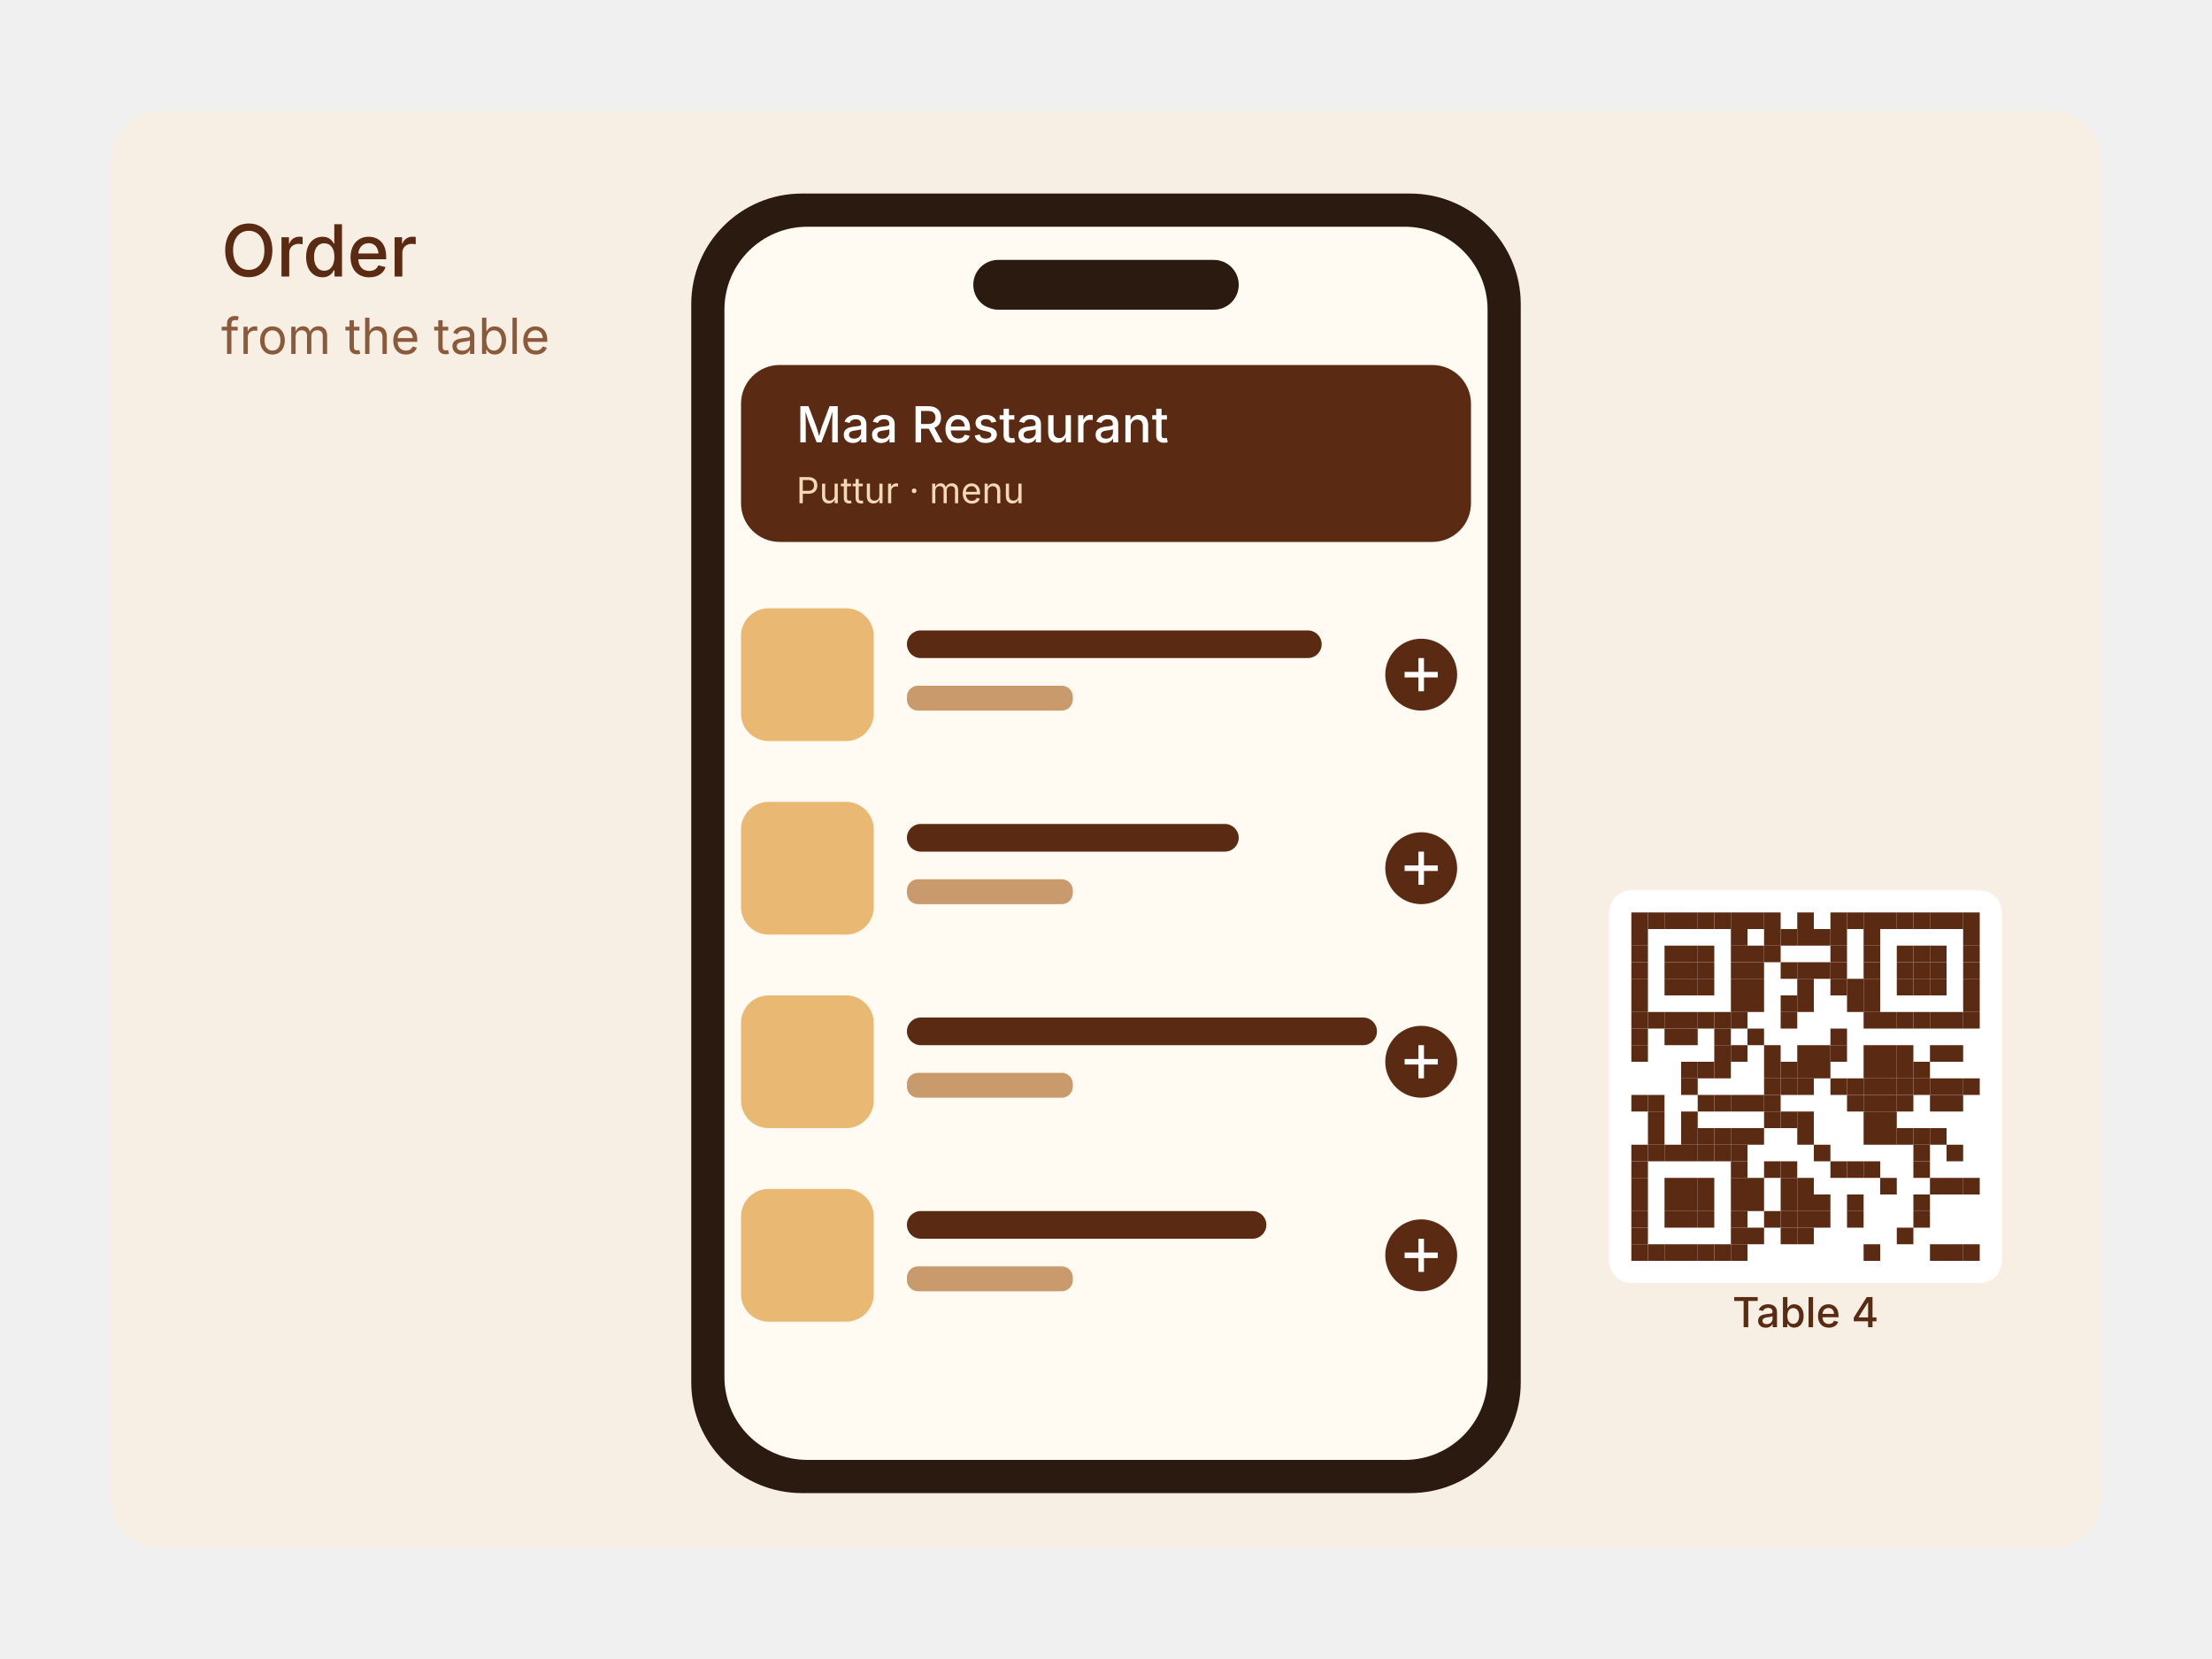
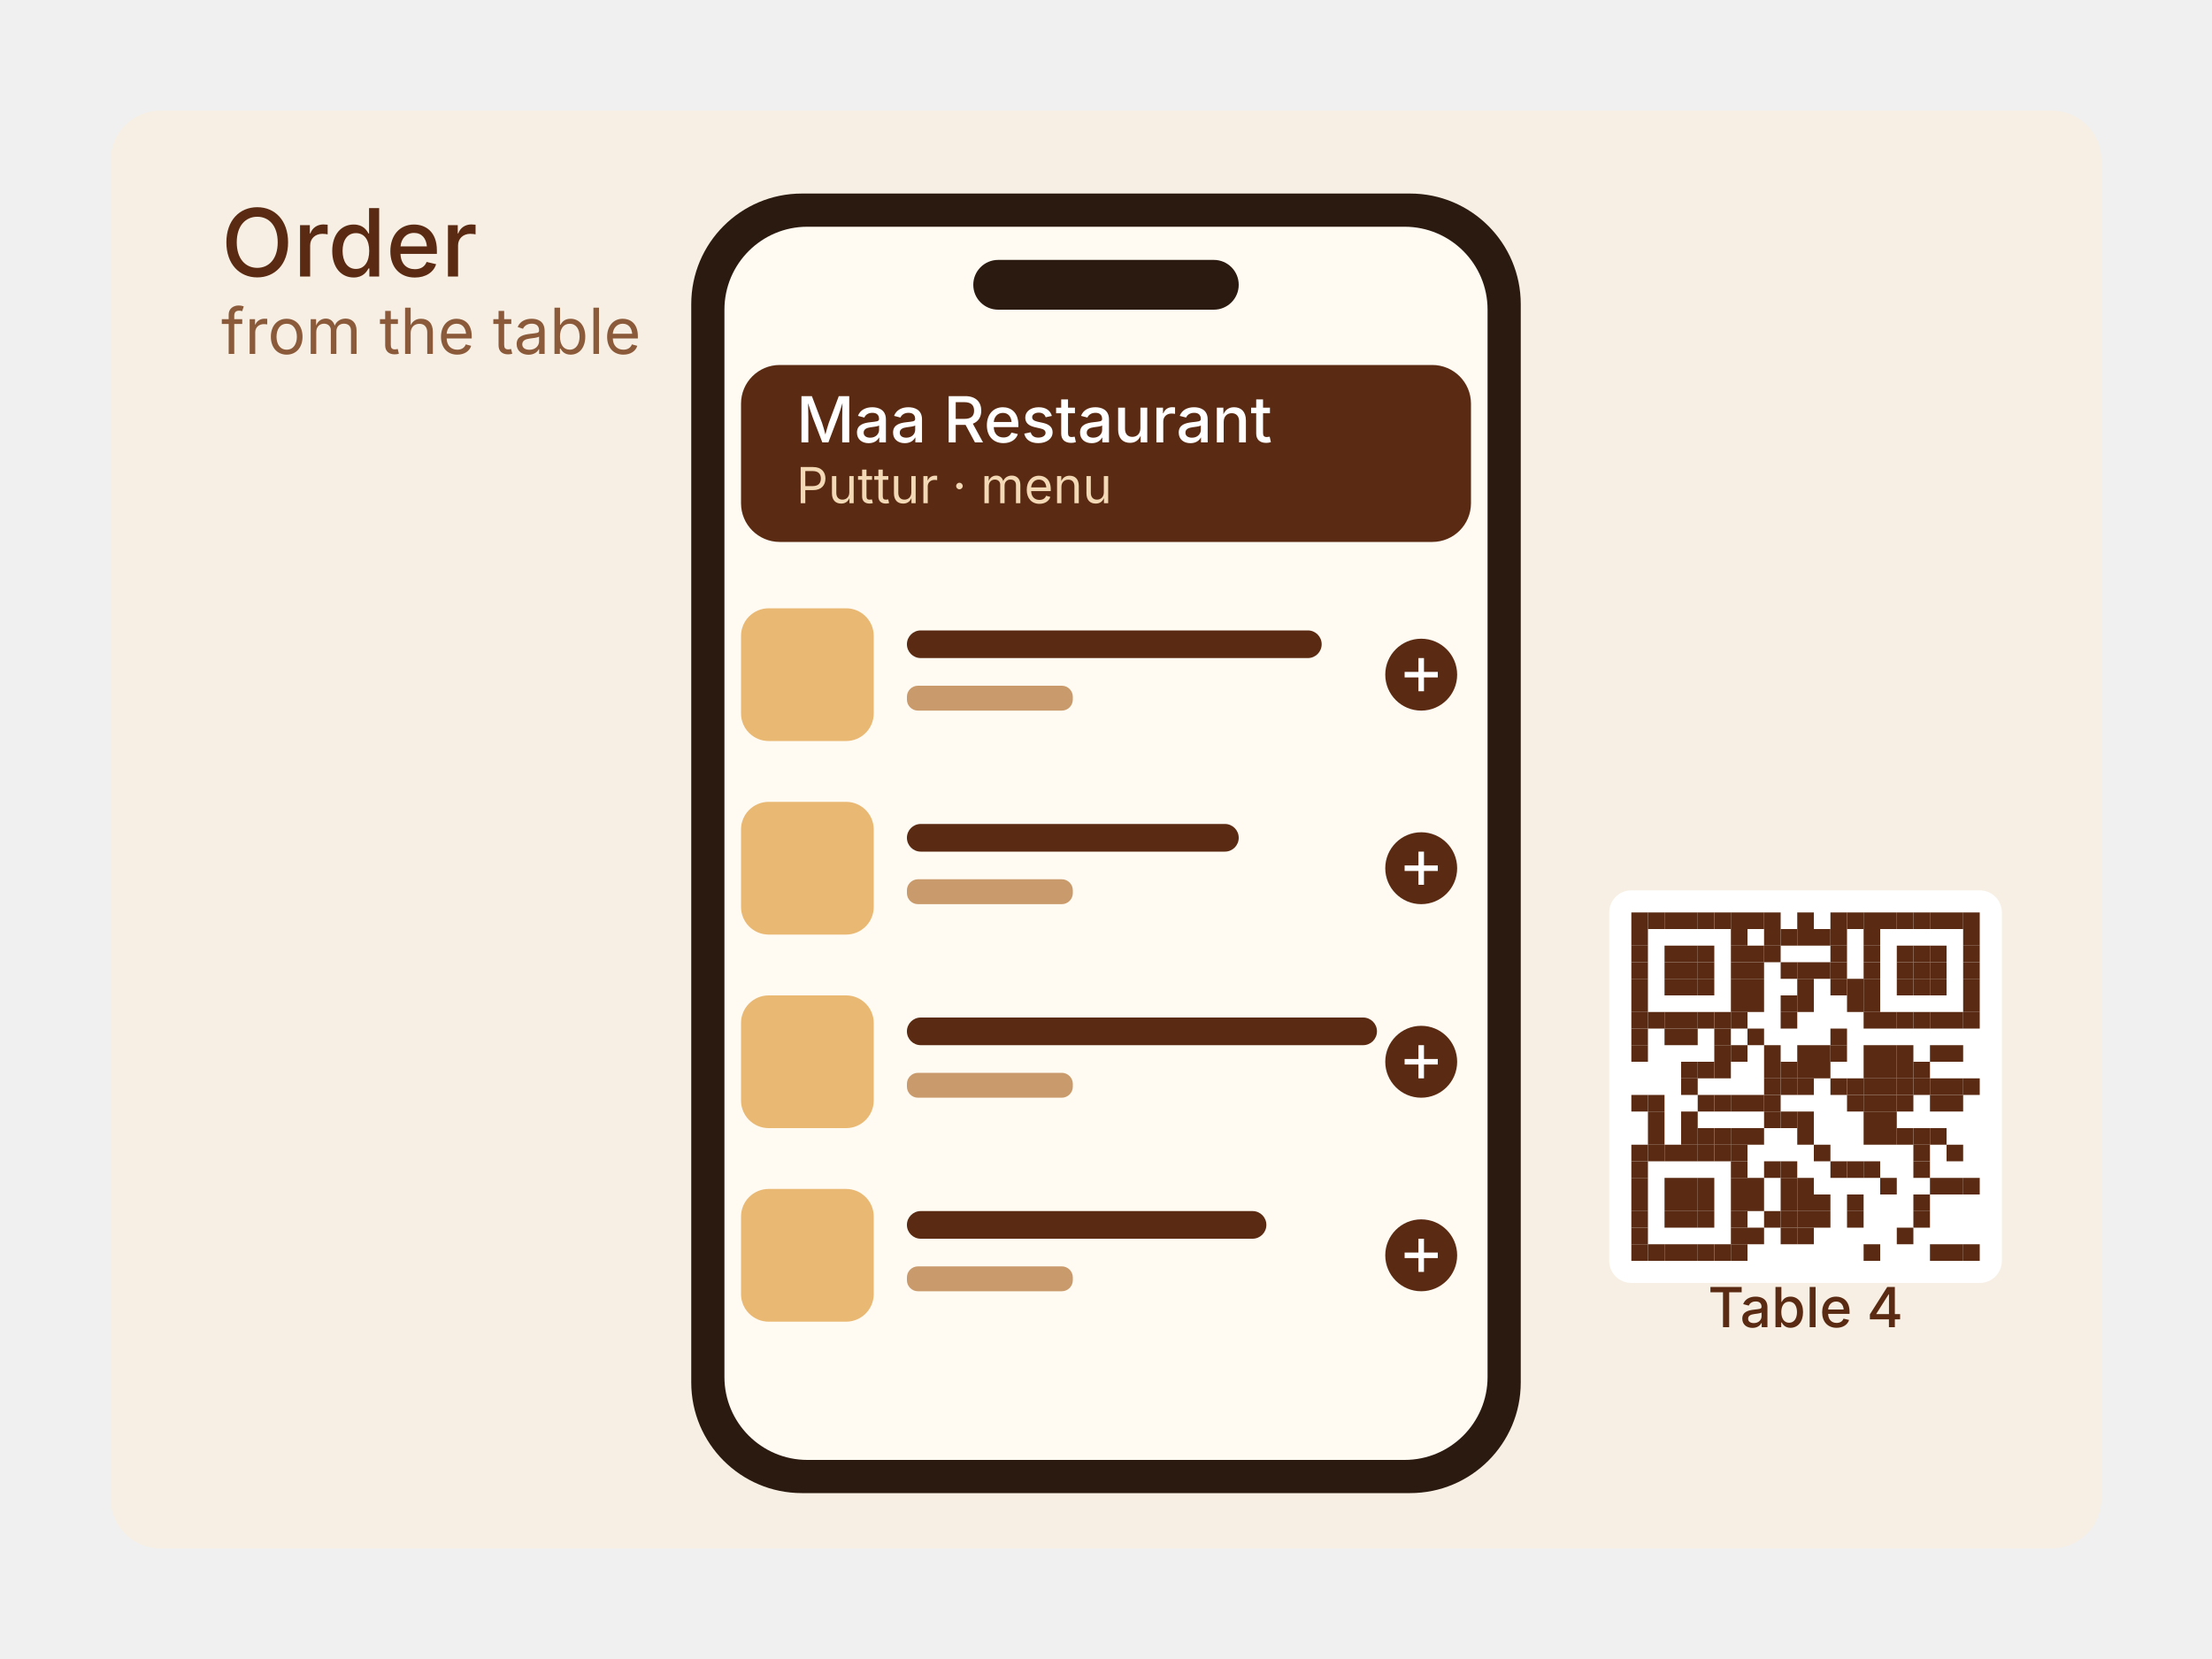
<svg xmlns="http://www.w3.org/2000/svg" viewBox="0 0 800 600" width="800" height="600" font-family="Inter, Helvetica Neue, Arial, sans-serif">
  <rect x="40" y="40" width="720" height="520" rx="18" fill="#f7efe3" />
  <rect x="250" y="70" width="300" height="470" rx="40" fill="#2b1a10" />
  <rect x="262" y="82" width="276" height="446" rx="30" fill="#fffaf2" />
  <rect x="352" y="94" width="96" height="18" rx="9" fill="#2b1a10" />
  <rect x="268" y="132" width="264" height="64" rx="14" fill="#5a2a12" />
-   <text x="288" y="160" font-size="18" fill="#fff" text-anchor="start" font-weight="500" opacity="1">Maa Restaurant</text>
-   <text x="288" y="182" font-size="13" fill="#f3d9b5" text-anchor="start" font-weight="400" opacity="1">Puttur · menu</text>
+   <text x="288" y="160" font-size="23" fill="#fff" text-anchor="start" font-weight="500" opacity="1">Maa Restaurant</text>
+   <text x="288" y="182" font-size="18" fill="#f3d9b5" text-anchor="start" font-weight="400" opacity="1">Puttur · menu</text>
  <rect x="268" y="220" width="48" height="48" rx="10" fill="#e9b872" />
  <rect x="328" y="228" width="150" height="10" rx="5" fill="#5a2a12" />
  <rect x="328" y="248" width="60" height="9" rx="4" fill="#c99a6b" />
  <circle cx="514" cy="244" r="13" fill="#5a2a12" />
  <path d="M508 244 H520 M514 238 V250" stroke="#fff" stroke-width="2" />
  <rect x="268" y="290" width="48" height="48" rx="10" fill="#e9b872" />
  <rect x="328" y="298" width="120" height="10" rx="5" fill="#5a2a12" />
  <rect x="328" y="318" width="60" height="9" rx="4" fill="#c99a6b" />
  <circle cx="514" cy="314" r="13" fill="#5a2a12" />
  <path d="M508 314 H520 M514 308 V320" stroke="#fff" stroke-width="2" />
  <rect x="268" y="360" width="48" height="48" rx="10" fill="#e9b872" />
  <rect x="328" y="368" width="170" height="10" rx="5" fill="#5a2a12" />
  <rect x="328" y="388" width="60" height="9" rx="4" fill="#c99a6b" />
  <circle cx="514" cy="384" r="13" fill="#5a2a12" />
  <path d="M508 384 H520 M514 378 V390" stroke="#fff" stroke-width="2" />
  <rect x="268" y="430" width="48" height="48" rx="10" fill="#e9b872" />
  <rect x="328" y="438" width="130" height="10" rx="5" fill="#5a2a12" />
  <rect x="328" y="458" width="60" height="9" rx="4" fill="#c99a6b" />
  <circle cx="514" cy="454" r="13" fill="#5a2a12" />
  <path d="M508 454 H520 M514 448 V460" stroke="#fff" stroke-width="2" />
-   <text x="268" y="512" font-size="12" fill="#1c1d20" text-anchor="start" font-weight="500" opacity="1" />
+   <text x="268" y="512" font-size="18" fill="#1c1d20" text-anchor="start" font-weight="500" opacity="1" />
  <rect x="582" y="322" width="142" height="142" rx="8" fill="#fff" />
  <rect x="590" y="330" width="6" height="6" fill="#5a2a12" />
  <rect x="596" y="330" width="6" height="6" fill="#5a2a12" />
  <rect x="602" y="330" width="6" height="6" fill="#5a2a12" />
  <rect x="608" y="330" width="6" height="6" fill="#5a2a12" />
  <rect x="614" y="330" width="6" height="6" fill="#5a2a12" />
  <rect x="620" y="330" width="6" height="6" fill="#5a2a12" />
  <rect x="626" y="330" width="6" height="6" fill="#5a2a12" />
  <rect x="632" y="330" width="6" height="6" fill="#5a2a12" />
  <rect x="638" y="330" width="6" height="6" fill="#5a2a12" />
  <rect x="650" y="330" width="6" height="6" fill="#5a2a12" />
  <rect x="662" y="330" width="6" height="6" fill="#5a2a12" />
  <rect x="668" y="330" width="6" height="6" fill="#5a2a12" />
  <rect x="674" y="330" width="6" height="6" fill="#5a2a12" />
  <rect x="680" y="330" width="6" height="6" fill="#5a2a12" />
  <rect x="686" y="330" width="6" height="6" fill="#5a2a12" />
  <rect x="692" y="330" width="6" height="6" fill="#5a2a12" />
  <rect x="698" y="330" width="6" height="6" fill="#5a2a12" />
  <rect x="704" y="330" width="6" height="6" fill="#5a2a12" />
  <rect x="710" y="330" width="6" height="6" fill="#5a2a12" />
  <rect x="590" y="336" width="6" height="6" fill="#5a2a12" />
  <rect x="626" y="336" width="6" height="6" fill="#5a2a12" />
  <rect x="638" y="336" width="6" height="6" fill="#5a2a12" />
  <rect x="644" y="336" width="6" height="6" fill="#5a2a12" />
  <rect x="650" y="336" width="6" height="6" fill="#5a2a12" />
  <rect x="656" y="336" width="6" height="6" fill="#5a2a12" />
  <rect x="662" y="336" width="6" height="6" fill="#5a2a12" />
  <rect x="674" y="336" width="6" height="6" fill="#5a2a12" />
  <rect x="710" y="336" width="6" height="6" fill="#5a2a12" />
  <rect x="590" y="342" width="6" height="6" fill="#5a2a12" />
  <rect x="602" y="342" width="6" height="6" fill="#5a2a12" />
  <rect x="608" y="342" width="6" height="6" fill="#5a2a12" />
  <rect x="614" y="342" width="6" height="6" fill="#5a2a12" />
  <rect x="626" y="342" width="6" height="6" fill="#5a2a12" />
  <rect x="632" y="342" width="6" height="6" fill="#5a2a12" />
  <rect x="638" y="342" width="6" height="6" fill="#5a2a12" />
  <rect x="662" y="342" width="6" height="6" fill="#5a2a12" />
  <rect x="674" y="342" width="6" height="6" fill="#5a2a12" />
  <rect x="686" y="342" width="6" height="6" fill="#5a2a12" />
  <rect x="692" y="342" width="6" height="6" fill="#5a2a12" />
  <rect x="698" y="342" width="6" height="6" fill="#5a2a12" />
  <rect x="710" y="342" width="6" height="6" fill="#5a2a12" />
  <rect x="590" y="348" width="6" height="6" fill="#5a2a12" />
  <rect x="602" y="348" width="6" height="6" fill="#5a2a12" />
  <rect x="608" y="348" width="6" height="6" fill="#5a2a12" />
  <rect x="614" y="348" width="6" height="6" fill="#5a2a12" />
  <rect x="626" y="348" width="6" height="6" fill="#5a2a12" />
  <rect x="632" y="348" width="6" height="6" fill="#5a2a12" />
  <rect x="644" y="348" width="6" height="6" fill="#5a2a12" />
  <rect x="650" y="348" width="6" height="6" fill="#5a2a12" />
  <rect x="656" y="348" width="6" height="6" fill="#5a2a12" />
  <rect x="662" y="348" width="6" height="6" fill="#5a2a12" />
  <rect x="674" y="348" width="6" height="6" fill="#5a2a12" />
  <rect x="686" y="348" width="6" height="6" fill="#5a2a12" />
  <rect x="692" y="348" width="6" height="6" fill="#5a2a12" />
  <rect x="698" y="348" width="6" height="6" fill="#5a2a12" />
  <rect x="710" y="348" width="6" height="6" fill="#5a2a12" />
  <rect x="590" y="354" width="6" height="6" fill="#5a2a12" />
  <rect x="602" y="354" width="6" height="6" fill="#5a2a12" />
  <rect x="608" y="354" width="6" height="6" fill="#5a2a12" />
  <rect x="614" y="354" width="6" height="6" fill="#5a2a12" />
  <rect x="626" y="354" width="6" height="6" fill="#5a2a12" />
  <rect x="632" y="354" width="6" height="6" fill="#5a2a12" />
  <rect x="650" y="354" width="6" height="6" fill="#5a2a12" />
  <rect x="662" y="354" width="6" height="6" fill="#5a2a12" />
  <rect x="668" y="354" width="6" height="6" fill="#5a2a12" />
  <rect x="674" y="354" width="6" height="6" fill="#5a2a12" />
  <rect x="686" y="354" width="6" height="6" fill="#5a2a12" />
  <rect x="692" y="354" width="6" height="6" fill="#5a2a12" />
  <rect x="698" y="354" width="6" height="6" fill="#5a2a12" />
  <rect x="710" y="354" width="6" height="6" fill="#5a2a12" />
  <rect x="590" y="360" width="6" height="6" fill="#5a2a12" />
  <rect x="626" y="360" width="6" height="6" fill="#5a2a12" />
  <rect x="632" y="360" width="6" height="6" fill="#5a2a12" />
  <rect x="644" y="360" width="6" height="6" fill="#5a2a12" />
  <rect x="650" y="360" width="6" height="6" fill="#5a2a12" />
  <rect x="668" y="360" width="6" height="6" fill="#5a2a12" />
  <rect x="674" y="360" width="6" height="6" fill="#5a2a12" />
  <rect x="710" y="360" width="6" height="6" fill="#5a2a12" />
  <rect x="590" y="366" width="6" height="6" fill="#5a2a12" />
  <rect x="596" y="366" width="6" height="6" fill="#5a2a12" />
  <rect x="602" y="366" width="6" height="6" fill="#5a2a12" />
  <rect x="608" y="366" width="6" height="6" fill="#5a2a12" />
  <rect x="614" y="366" width="6" height="6" fill="#5a2a12" />
  <rect x="620" y="366" width="6" height="6" fill="#5a2a12" />
  <rect x="626" y="366" width="6" height="6" fill="#5a2a12" />
  <rect x="644" y="366" width="6" height="6" fill="#5a2a12" />
  <rect x="674" y="366" width="6" height="6" fill="#5a2a12" />
  <rect x="680" y="366" width="6" height="6" fill="#5a2a12" />
  <rect x="686" y="366" width="6" height="6" fill="#5a2a12" />
  <rect x="692" y="366" width="6" height="6" fill="#5a2a12" />
  <rect x="698" y="366" width="6" height="6" fill="#5a2a12" />
  <rect x="704" y="366" width="6" height="6" fill="#5a2a12" />
  <rect x="710" y="366" width="6" height="6" fill="#5a2a12" />
  <rect x="590" y="372" width="6" height="6" fill="#5a2a12" />
  <rect x="602" y="372" width="6" height="6" fill="#5a2a12" />
  <rect x="608" y="372" width="6" height="6" fill="#5a2a12" />
  <rect x="620" y="372" width="6" height="6" fill="#5a2a12" />
  <rect x="632" y="372" width="6" height="6" fill="#5a2a12" />
  <rect x="662" y="372" width="6" height="6" fill="#5a2a12" />
  <rect x="590" y="378" width="6" height="6" fill="#5a2a12" />
  <rect x="620" y="378" width="6" height="6" fill="#5a2a12" />
  <rect x="626" y="378" width="6" height="6" fill="#5a2a12" />
  <rect x="638" y="378" width="6" height="6" fill="#5a2a12" />
  <rect x="650" y="378" width="6" height="6" fill="#5a2a12" />
  <rect x="656" y="378" width="6" height="6" fill="#5a2a12" />
  <rect x="662" y="378" width="6" height="6" fill="#5a2a12" />
  <rect x="674" y="378" width="6" height="6" fill="#5a2a12" />
  <rect x="680" y="378" width="6" height="6" fill="#5a2a12" />
  <rect x="686" y="378" width="6" height="6" fill="#5a2a12" />
  <rect x="698" y="378" width="6" height="6" fill="#5a2a12" />
  <rect x="704" y="378" width="6" height="6" fill="#5a2a12" />
  <rect x="608" y="384" width="6" height="6" fill="#5a2a12" />
  <rect x="614" y="384" width="6" height="6" fill="#5a2a12" />
  <rect x="620" y="384" width="6" height="6" fill="#5a2a12" />
  <rect x="638" y="384" width="6" height="6" fill="#5a2a12" />
  <rect x="644" y="384" width="6" height="6" fill="#5a2a12" />
  <rect x="650" y="384" width="6" height="6" fill="#5a2a12" />
  <rect x="656" y="384" width="6" height="6" fill="#5a2a12" />
  <rect x="674" y="384" width="6" height="6" fill="#5a2a12" />
  <rect x="680" y="384" width="6" height="6" fill="#5a2a12" />
  <rect x="686" y="384" width="6" height="6" fill="#5a2a12" />
  <rect x="692" y="384" width="6" height="6" fill="#5a2a12" />
  <rect x="608" y="390" width="6" height="6" fill="#5a2a12" />
  <rect x="638" y="390" width="6" height="6" fill="#5a2a12" />
  <rect x="644" y="390" width="6" height="6" fill="#5a2a12" />
  <rect x="650" y="390" width="6" height="6" fill="#5a2a12" />
  <rect x="662" y="390" width="6" height="6" fill="#5a2a12" />
  <rect x="668" y="390" width="6" height="6" fill="#5a2a12" />
  <rect x="674" y="390" width="6" height="6" fill="#5a2a12" />
  <rect x="680" y="390" width="6" height="6" fill="#5a2a12" />
  <rect x="686" y="390" width="6" height="6" fill="#5a2a12" />
  <rect x="692" y="390" width="6" height="6" fill="#5a2a12" />
  <rect x="698" y="390" width="6" height="6" fill="#5a2a12" />
  <rect x="704" y="390" width="6" height="6" fill="#5a2a12" />
  <rect x="710" y="390" width="6" height="6" fill="#5a2a12" />
  <rect x="590" y="396" width="6" height="6" fill="#5a2a12" />
  <rect x="596" y="396" width="6" height="6" fill="#5a2a12" />
  <rect x="614" y="396" width="6" height="6" fill="#5a2a12" />
  <rect x="620" y="396" width="6" height="6" fill="#5a2a12" />
  <rect x="626" y="396" width="6" height="6" fill="#5a2a12" />
  <rect x="632" y="396" width="6" height="6" fill="#5a2a12" />
  <rect x="638" y="396" width="6" height="6" fill="#5a2a12" />
  <rect x="668" y="396" width="6" height="6" fill="#5a2a12" />
  <rect x="674" y="396" width="6" height="6" fill="#5a2a12" />
  <rect x="680" y="396" width="6" height="6" fill="#5a2a12" />
  <rect x="686" y="396" width="6" height="6" fill="#5a2a12" />
  <rect x="698" y="396" width="6" height="6" fill="#5a2a12" />
  <rect x="704" y="396" width="6" height="6" fill="#5a2a12" />
  <rect x="596" y="402" width="6" height="6" fill="#5a2a12" />
  <rect x="608" y="402" width="6" height="6" fill="#5a2a12" />
  <rect x="638" y="402" width="6" height="6" fill="#5a2a12" />
  <rect x="644" y="402" width="6" height="6" fill="#5a2a12" />
  <rect x="650" y="402" width="6" height="6" fill="#5a2a12" />
  <rect x="674" y="402" width="6" height="6" fill="#5a2a12" />
  <rect x="680" y="402" width="6" height="6" fill="#5a2a12" />
  <rect x="596" y="408" width="6" height="6" fill="#5a2a12" />
  <rect x="608" y="408" width="6" height="6" fill="#5a2a12" />
  <rect x="614" y="408" width="6" height="6" fill="#5a2a12" />
  <rect x="620" y="408" width="6" height="6" fill="#5a2a12" />
  <rect x="626" y="408" width="6" height="6" fill="#5a2a12" />
  <rect x="632" y="408" width="6" height="6" fill="#5a2a12" />
  <rect x="650" y="408" width="6" height="6" fill="#5a2a12" />
  <rect x="674" y="408" width="6" height="6" fill="#5a2a12" />
  <rect x="680" y="408" width="6" height="6" fill="#5a2a12" />
  <rect x="686" y="408" width="6" height="6" fill="#5a2a12" />
  <rect x="692" y="408" width="6" height="6" fill="#5a2a12" />
  <rect x="698" y="408" width="6" height="6" fill="#5a2a12" />
  <rect x="590" y="414" width="6" height="6" fill="#5a2a12" />
  <rect x="596" y="414" width="6" height="6" fill="#5a2a12" />
  <rect x="602" y="414" width="6" height="6" fill="#5a2a12" />
  <rect x="608" y="414" width="6" height="6" fill="#5a2a12" />
  <rect x="614" y="414" width="6" height="6" fill="#5a2a12" />
  <rect x="620" y="414" width="6" height="6" fill="#5a2a12" />
  <rect x="626" y="414" width="6" height="6" fill="#5a2a12" />
  <rect x="656" y="414" width="6" height="6" fill="#5a2a12" />
  <rect x="692" y="414" width="6" height="6" fill="#5a2a12" />
  <rect x="704" y="414" width="6" height="6" fill="#5a2a12" />
  <rect x="590" y="420" width="6" height="6" fill="#5a2a12" />
  <rect x="626" y="420" width="6" height="6" fill="#5a2a12" />
  <rect x="638" y="420" width="6" height="6" fill="#5a2a12" />
  <rect x="644" y="420" width="6" height="6" fill="#5a2a12" />
  <rect x="662" y="420" width="6" height="6" fill="#5a2a12" />
  <rect x="668" y="420" width="6" height="6" fill="#5a2a12" />
  <rect x="674" y="420" width="6" height="6" fill="#5a2a12" />
  <rect x="692" y="420" width="6" height="6" fill="#5a2a12" />
  <rect x="590" y="426" width="6" height="6" fill="#5a2a12" />
  <rect x="602" y="426" width="6" height="6" fill="#5a2a12" />
  <rect x="608" y="426" width="6" height="6" fill="#5a2a12" />
  <rect x="614" y="426" width="6" height="6" fill="#5a2a12" />
  <rect x="626" y="426" width="6" height="6" fill="#5a2a12" />
  <rect x="632" y="426" width="6" height="6" fill="#5a2a12" />
  <rect x="644" y="426" width="6" height="6" fill="#5a2a12" />
  <rect x="650" y="426" width="6" height="6" fill="#5a2a12" />
  <rect x="680" y="426" width="6" height="6" fill="#5a2a12" />
  <rect x="698" y="426" width="6" height="6" fill="#5a2a12" />
  <rect x="704" y="426" width="6" height="6" fill="#5a2a12" />
  <rect x="710" y="426" width="6" height="6" fill="#5a2a12" />
  <rect x="590" y="432" width="6" height="6" fill="#5a2a12" />
  <rect x="602" y="432" width="6" height="6" fill="#5a2a12" />
  <rect x="608" y="432" width="6" height="6" fill="#5a2a12" />
  <rect x="614" y="432" width="6" height="6" fill="#5a2a12" />
  <rect x="626" y="432" width="6" height="6" fill="#5a2a12" />
  <rect x="632" y="432" width="6" height="6" fill="#5a2a12" />
  <rect x="644" y="432" width="6" height="6" fill="#5a2a12" />
  <rect x="650" y="432" width="6" height="6" fill="#5a2a12" />
  <rect x="656" y="432" width="6" height="6" fill="#5a2a12" />
  <rect x="668" y="432" width="6" height="6" fill="#5a2a12" />
  <rect x="692" y="432" width="6" height="6" fill="#5a2a12" />
  <rect x="590" y="438" width="6" height="6" fill="#5a2a12" />
  <rect x="602" y="438" width="6" height="6" fill="#5a2a12" />
  <rect x="608" y="438" width="6" height="6" fill="#5a2a12" />
  <rect x="614" y="438" width="6" height="6" fill="#5a2a12" />
  <rect x="626" y="438" width="6" height="6" fill="#5a2a12" />
  <rect x="638" y="438" width="6" height="6" fill="#5a2a12" />
  <rect x="644" y="438" width="6" height="6" fill="#5a2a12" />
  <rect x="650" y="438" width="6" height="6" fill="#5a2a12" />
  <rect x="656" y="438" width="6" height="6" fill="#5a2a12" />
  <rect x="668" y="438" width="6" height="6" fill="#5a2a12" />
  <rect x="692" y="438" width="6" height="6" fill="#5a2a12" />
  <rect x="590" y="444" width="6" height="6" fill="#5a2a12" />
  <rect x="626" y="444" width="6" height="6" fill="#5a2a12" />
  <rect x="632" y="444" width="6" height="6" fill="#5a2a12" />
  <rect x="644" y="444" width="6" height="6" fill="#5a2a12" />
  <rect x="650" y="444" width="6" height="6" fill="#5a2a12" />
  <rect x="686" y="444" width="6" height="6" fill="#5a2a12" />
  <rect x="590" y="450" width="6" height="6" fill="#5a2a12" />
  <rect x="596" y="450" width="6" height="6" fill="#5a2a12" />
  <rect x="602" y="450" width="6" height="6" fill="#5a2a12" />
  <rect x="608" y="450" width="6" height="6" fill="#5a2a12" />
  <rect x="614" y="450" width="6" height="6" fill="#5a2a12" />
  <rect x="620" y="450" width="6" height="6" fill="#5a2a12" />
  <rect x="626" y="450" width="6" height="6" fill="#5a2a12" />
  <rect x="674" y="450" width="6" height="6" fill="#5a2a12" />
  <rect x="698" y="450" width="6" height="6" fill="#5a2a12" />
  <rect x="704" y="450" width="6" height="6" fill="#5a2a12" />
  <rect x="710" y="450" width="6" height="6" fill="#5a2a12" />
-   <text x="653" y="480" font-size="15" fill="#5a2a12" text-anchor="middle" font-weight="500" opacity="1">Table 4</text>
-   <text x="80" y="100" font-size="26" fill="#5a2a12" text-anchor="start" font-weight="500" opacity="1">Order</text>
-   <text x="80" y="128" font-size="18" fill="#8a5a3a" text-anchor="start" font-weight="400" opacity="1">from the table</text>
+   <text x="653" y="480" font-size="20" fill="#5a2a12" text-anchor="middle" font-weight="500" opacity="1">Table 4</text>
+   <text x="80" y="100" font-size="34" fill="#5a2a12" text-anchor="start" font-weight="500" opacity="1">Order</text>
+   <text x="80" y="128" font-size="23" fill="#8a5a3a" text-anchor="start" font-weight="400" opacity="1">from the table</text>
</svg>
